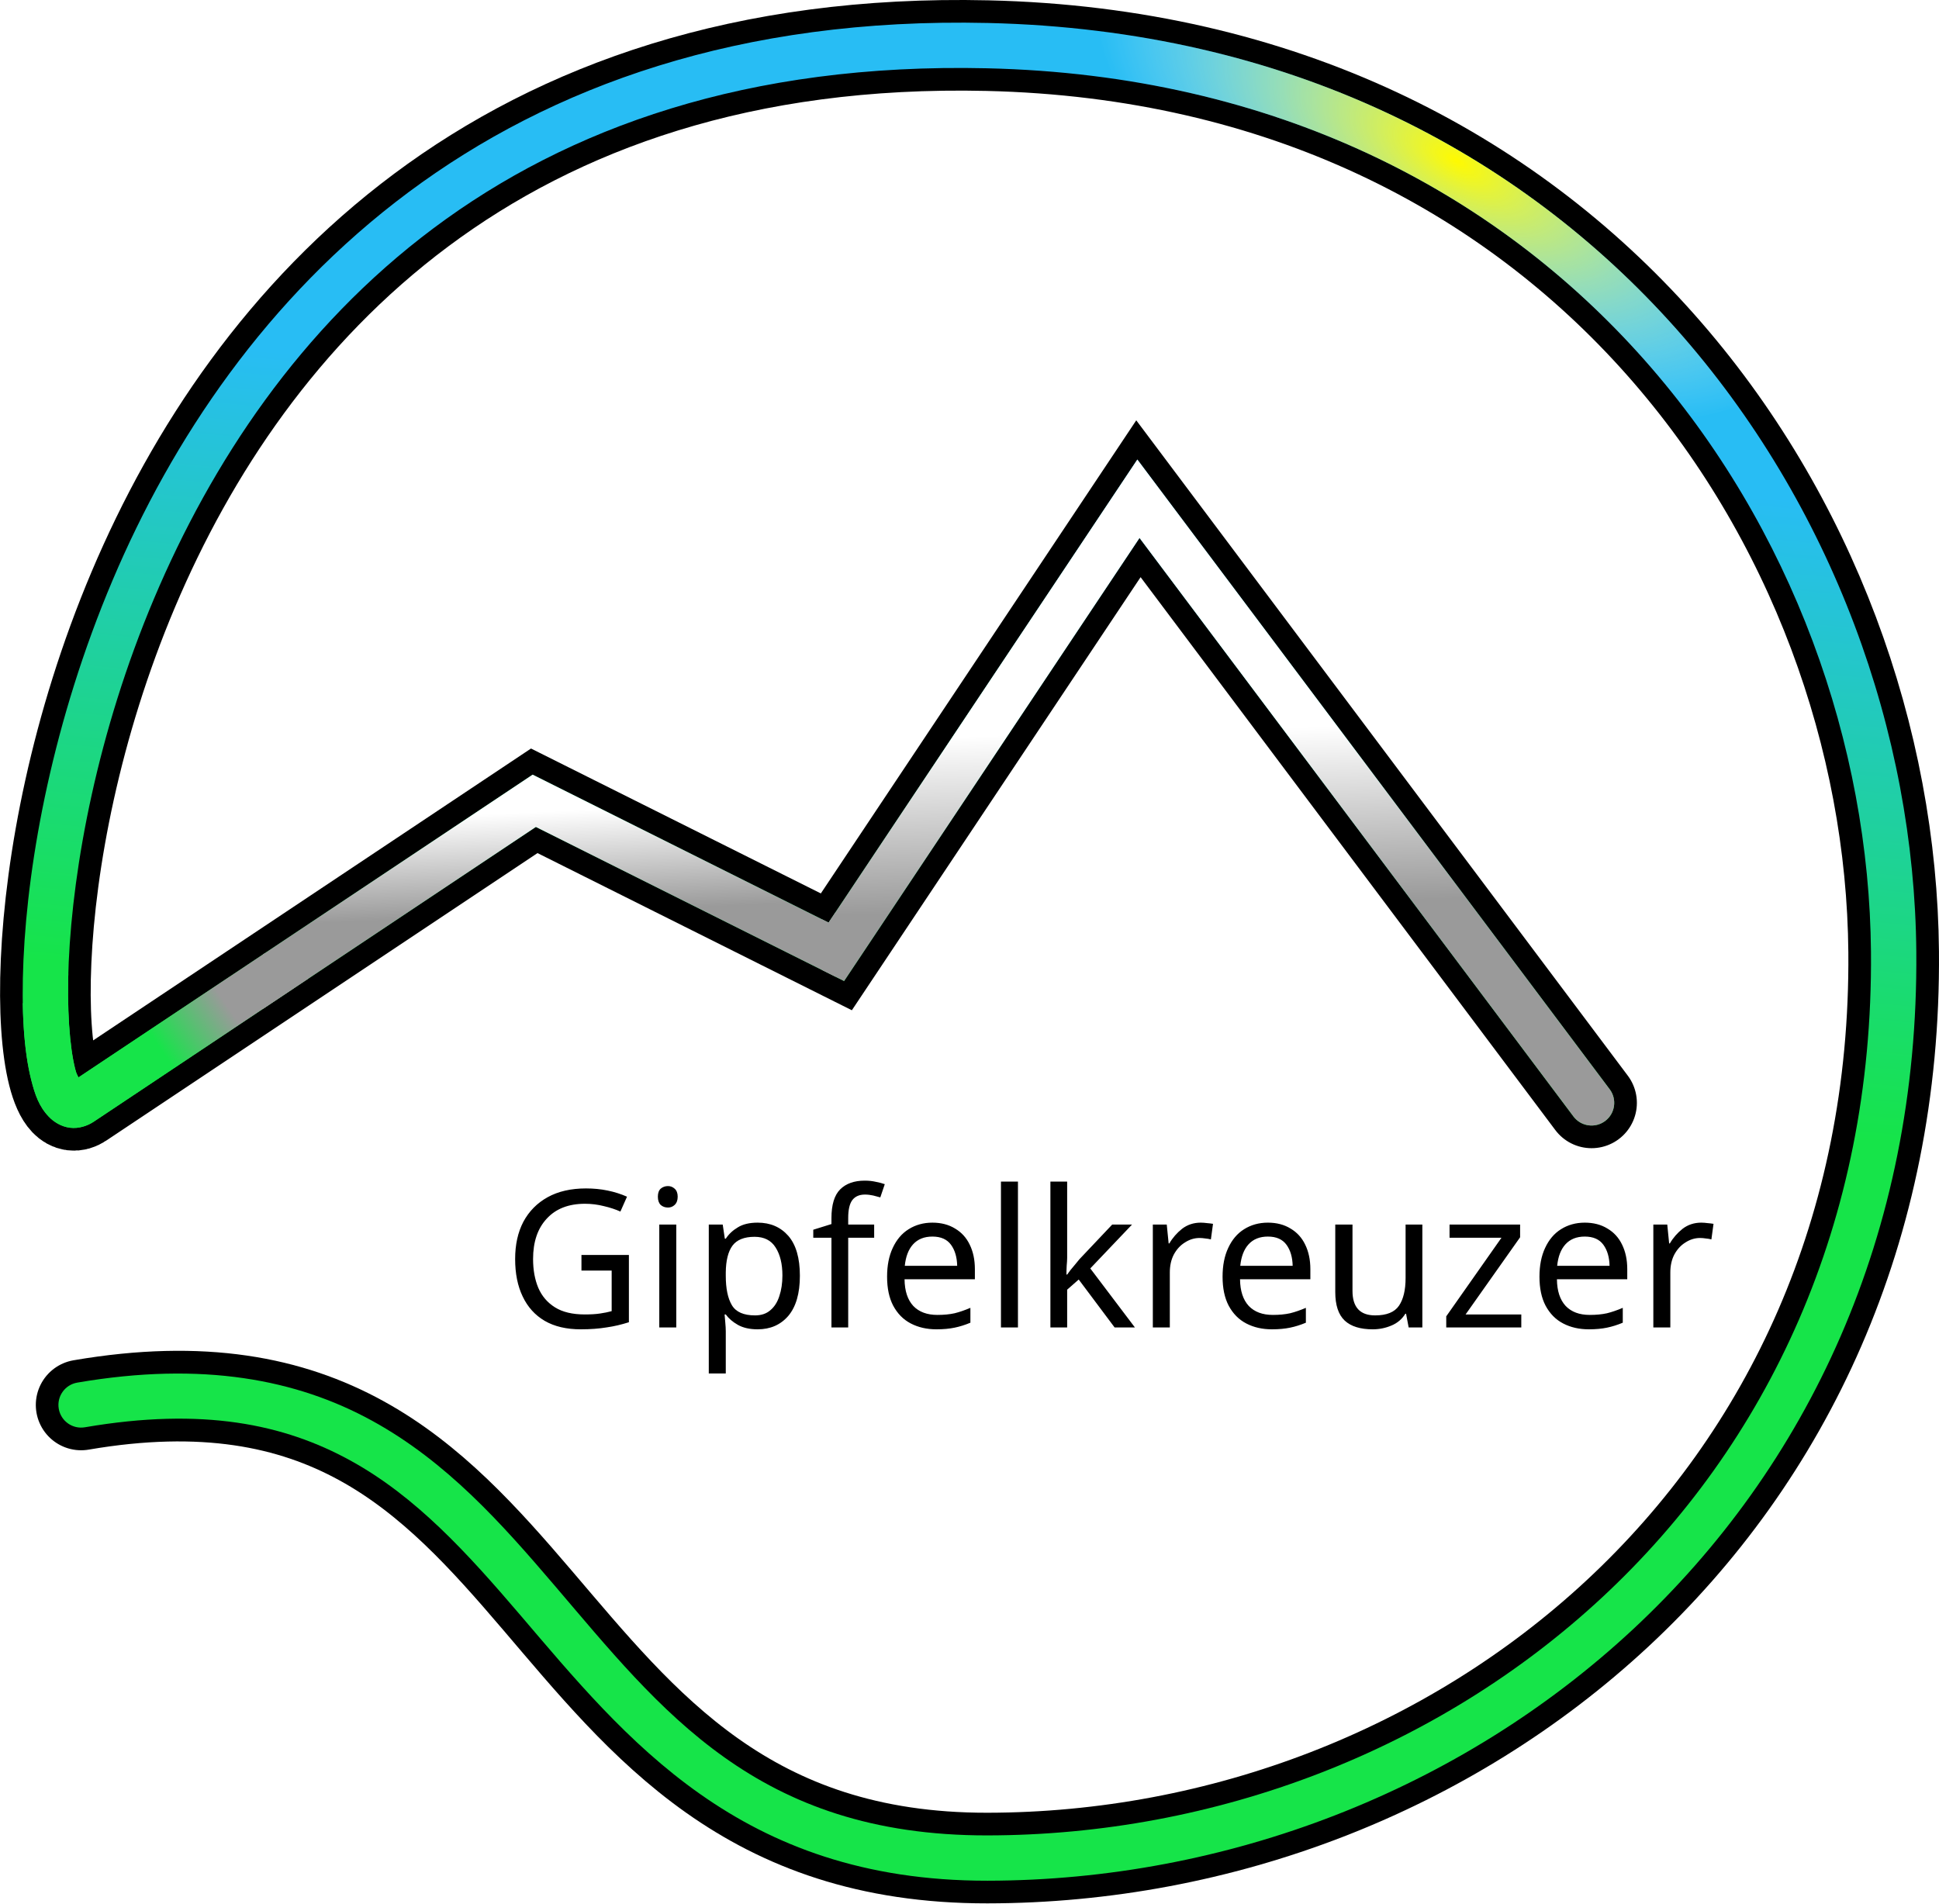
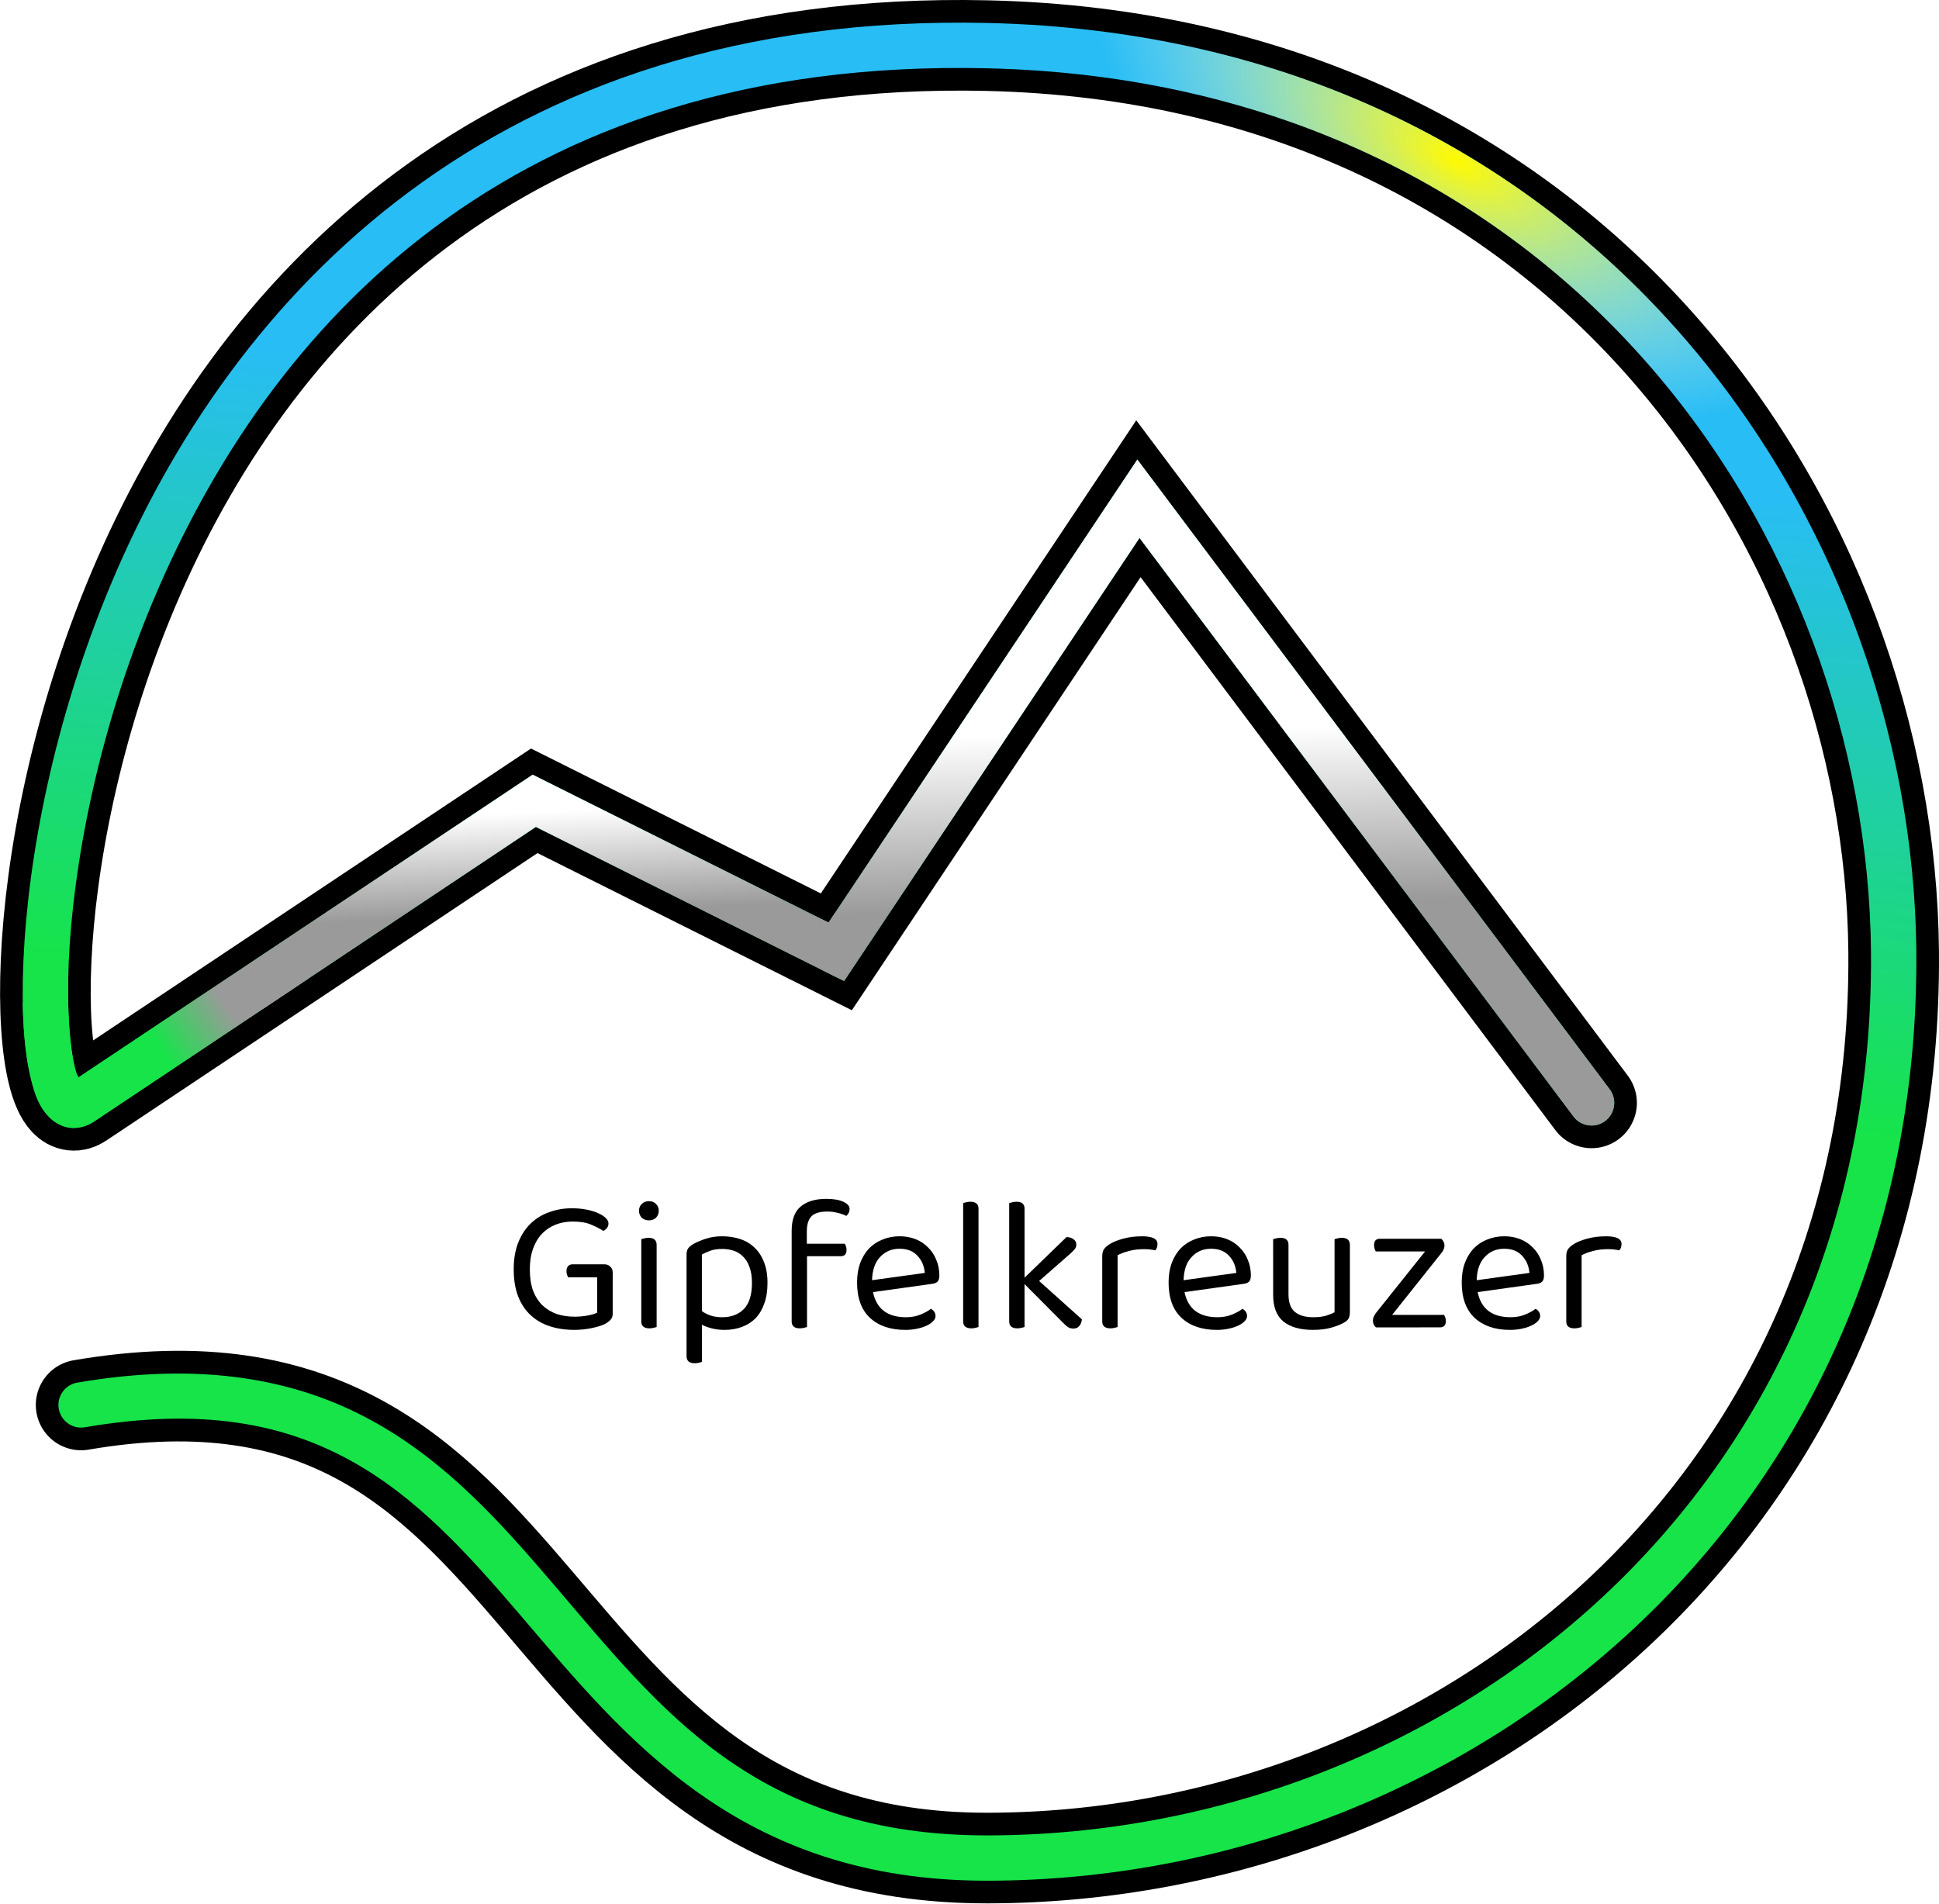
<svg xmlns="http://www.w3.org/2000/svg" xmlns:xlink="http://www.w3.org/1999/xlink" width="50mm" height="49.084mm" viewBox="0 0 50 49.084" version="1.1" id="svg5">
  <defs id="defs2">
    <linearGradient id="linearGradient1076">
      <stop style="stop-color:#fffa00;stop-opacity:1;" offset="0" id="stop1072" />
      <stop style="stop-color:#ffffff;stop-opacity:0;" offset="1" id="stop1074" />
    </linearGradient>
    <linearGradient id="linearGradient1505">
      <stop style="stop-color:#16e449;stop-opacity:1;" offset="0" id="stop1501" />
      <stop style="stop-color:#9a9a9a;stop-opacity:1;" offset="1" id="stop1503" />
    </linearGradient>
    <linearGradient id="linearGradient1431">
      <stop style="stop-color:#ffffff;stop-opacity:1;" offset="0" id="stop1427" />
      <stop style="stop-color:#9a9a9a;stop-opacity:1;" offset="1" id="stop1429" />
    </linearGradient>
    <linearGradient id="linearGradient1405">
      <stop style="stop-color:#28bdf4;stop-opacity:1;" offset="0" id="stop1401" />
      <stop style="stop-color:#16e449;stop-opacity:1;" offset="1" id="stop1403" />
    </linearGradient>
    <linearGradient xlink:href="#linearGradient1405" id="linearGradient1407" x1="90.481" y1="42.714" x2="89.916" y2="58.211" gradientUnits="userSpaceOnUse" gradientTransform="matrix(1,0,0,2.695555,0,-51.17636)" />
    <linearGradient xlink:href="#linearGradient1431" id="linearGradient1433" x1="94.878" y1="85.306" x2="95.07" y2="96.924" gradientUnits="userSpaceOnUse" gradientTransform="matrix(0.6012244,0,0,1,57.19069,0)" />
    <clipPath clipPathUnits="userSpaceOnUse" id="clipPath1439">
      <path style="color:#000000;fill:#000000;stroke-width:1;stroke-linecap:round;-inkscape-stroke:none" d="M 100.035,38.5 C 67.16,37.746 49.938,56.833 42.078,75.408 38.148,84.696 36.48,93.855 36.182,100.529 c -0.149,3.337 0.029,6.031 0.516,7.955 0.243,0.962 0.512,1.752 1.162,2.432 0.325,0.34 0.813,0.657 1.4,0.73 0.587,0.073 1.162,-0.125 1.572,-0.398 l 29.275,-19.518 20.406,10.203 19.559,-29.338 28.729,38.305 a 1.5,1.5 0 0 0 2.1,0.299 1.5,1.5 0 0 0 0.299,-2.1 L 109.928,67.404 89.486,98.066 69.893,88.27 39.824,108.314 c -0.087,-0.188 -0.126,-0.2 -0.219,-0.566 -0.358,-1.414 -0.566,-3.939 -0.426,-7.086 0.281,-6.295 1.89,-15.17 5.662,-24.084 7.544,-17.828 23.419,-35.805 55.123,-35.078 38.274,0.878 58.305,31.102 58.535,58.512 0.302,36.028 -28.299,58.455 -58.502,58.488 -15.296,0.017 -21.612,-8.305 -28.643,-16.537 -3.515,-4.116 -7.148,-8.208 -12.098,-10.922 -4.95,-2.714 -11.182,-3.948 -19.512,-2.52 a 1.5,1.5 0 0 0 -1.225,1.732 1.5,1.5 0 0 0 1.732,1.225 c 7.813,-1.34 13.189,-0.204 17.561,2.193 4.372,2.397 7.775,6.158 11.26,10.238 C 76.044,152.071 83.584,161.518 100.002,161.5 131.698,161.465 161.816,137.621 161.5,99.988 161.258,71.125 139.87,39.413 100.035,38.5 Z" id="path1441" />
    </clipPath>
    <linearGradient xlink:href="#linearGradient1431" id="linearGradient1466" gradientUnits="userSpaceOnUse" gradientTransform="matrix(0.4193532,0,0,0.4867018,29.81503,49.24025)" x1="94.878" y1="85.306" x2="95.383" y2="99.174" />
    <linearGradient xlink:href="#linearGradient1505" id="linearGradient1493" gradientUnits="userSpaceOnUse" gradientTransform="matrix(0.4210075,0,0,0.2602796,-126.8973,101.9041)" x1="120.985" y1="91.866" x2="132.696" y2="94.986" />
    <radialGradient xlink:href="#linearGradient1076" id="radialGradient1078" cx="131.066" cy="47.353" fx="131.066" fy="47.353" r="19.324" gradientTransform="matrix(1.193912,0.6905931,-0.3220268,0.5567266,-10.16623,-69.26809)" gradientUnits="userSpaceOnUse" />
  </defs>
  <g id="layer1" transform="matrix(0.3894885,0,0,0.3894885,-13.48756,-14.4029)">
    <path style="display:none;fill:none;stroke:#000000;stroke-width:3;stroke-linecap:round;stroke-linejoin:miter;stroke-dasharray:none;stroke-opacity:1" d="M 140,110 110,70 90,100 70,90 40,110 c -6.193,4.129 -4.579,-71.481 60,-70 39.055,0.896 59.764,31.863 60,60 0.309,36.831 -29.05,59.966 -60,60 -31.714,0.035 -27.714,-35.537 -60,-30" id="path2251" />
    <path style="display:inline;fill:none;stroke:#000000;stroke-width:6;stroke-linecap:round;stroke-linejoin:miter;stroke-dasharray:none;stroke-opacity:1" d="M 140,110 110,70 90,100 70,90 40,110 c -6.193,4.129 -4.579,-71.481 60,-70 39.055,0.896 59.764,31.863 60,60 0.309,36.831 -29.05,59.966 -60,60 -31.714,0.035 -27.714,-35.537 -60,-30" id="path1443" />
    <g id="g1437" clip-path="url(#clipPath1439)">
      <rect style="opacity:1;fill:url(#linearGradient1407);fill-opacity:1;stroke:none;stroke-width:4.925;stroke-linecap:round;stroke-linejoin:round" id="rect1012" width="149.68" height="141.139" x="18.619" y="30.183" />
      <rect style="opacity:1;fill:url(#linearGradient1433);fill-opacity:1;stroke:none;stroke-width:2.842;stroke-linecap:round;stroke-linejoin:round" id="rect1425" width="54.371" height="49.443" x="89.045" y="65.125" />
      <rect style="opacity:1;fill:url(#linearGradient1466);fill-opacity:1;stroke:none;stroke-width:1.656;stroke-linecap:round;stroke-linejoin:round" id="rect1464" width="37.924" height="24.064" x="52.033" y="80.937" />
      <rect style="opacity:1;fill:url(#linearGradient1493);fill-opacity:1;stroke:none;stroke-width:1.213;stroke-linecap:round;stroke-linejoin:round" id="rect1491" width="38.073" height="12.869" x="-104.592" y="118.855" transform="matrix(0.839095,-0.5439849,0.8606736,0.5091571,0,0)" />
      <ellipse style="fill:url(#radialGradient1078);fill-opacity:1;stroke:none;stroke-width:6;stroke-linecap:round;stroke-linejoin:round" id="path1039" cx="135.362" cy="44.755" rx="33.107" ry="21.22" />
    </g>
-     <text xml:space="preserve" style="font-size:12.7px;line-height:1.25;font-family:sans-serif;letter-spacing:0px;word-spacing:0px;stroke-width:0.265" x="67.954" y="124.865" id="text1262">
+     <text xml:space="preserve" style="font-size:12.7px;line-height:1.25;font-family:sans-serif;letter-spacing:0px;word-spacing:0px;display:none;stroke-width:0.265" x="67.954" y="124.865" id="text1262">
      <tspan id="tspan1260" style="font-style:normal;font-variant:normal;font-weight:normal;font-stretch:normal;font-size:12.7px;font-family:'Baloo 2';-inkscape-font-specification:'Baloo 2, ';stroke-width:0.265" x="67.954" y="124.865">Gipfelkreuzer</tspan>
    </text>
+     <g aria-label="Gipfelkreuzer" id="text818" style="font-size:12.7px;line-height:1.25;letter-spacing:0px;word-spacing:0px;display:inline;stroke-width:0.265">
+       <path d="m 75.193,123.976 q 0,0.229 -0.14,0.381 -0.127,0.152 -0.394,0.292 -0.318,0.152 -0.876,0.267 -0.559,0.114 -1.13,0.114 -0.889,0 -1.626,-0.241 -0.737,-0.241 -1.27,-0.737 -0.533,-0.495 -0.826,-1.245 -0.292,-0.762 -0.292,-1.791 0,-1.016 0.305,-1.778 0.305,-0.762 0.826,-1.257 0.533,-0.508 1.232,-0.749 0.699,-0.254 1.486,-0.254 0.533,0 0.978,0.089 0.457,0.089 0.775,0.241 0.318,0.14 0.495,0.318 0.178,0.178 0.178,0.356 0,0.178 -0.102,0.305 -0.102,0.127 -0.241,0.191 -0.343,-0.229 -0.813,-0.419 -0.47,-0.203 -1.206,-0.203 -0.61,0 -1.13,0.203 -0.521,0.203 -0.902,0.597 -0.381,0.394 -0.597,0.991 -0.216,0.597 -0.216,1.372 0,0.826 0.216,1.422 0.229,0.584 0.622,0.965 0.406,0.381 0.94,0.572 0.546,0.178 1.181,0.178 0.457,0 0.864,-0.076 0.406,-0.076 0.635,-0.191 v -2.337 h -1.918 q -0.038,-0.064 -0.076,-0.165 -0.038,-0.114 -0.038,-0.241 0,-0.216 0.102,-0.33 0.102,-0.127 0.292,-0.127 h 2.121 q 0.229,0 0.381,0.152 0.165,0.14 0.165,0.381 z" style="font-family:'Baloo 2';-inkscape-font-specification:'Baloo 2, '" id="path867" />
+       <path d="m 78.102,124.839 q -0.064,0.025 -0.191,0.051 -0.127,0.038 -0.279,0.038 -0.546,0 -0.546,-0.457 v -5.448 q 0.064,-0.025 0.191,-0.051 0.14,-0.038 0.292,-0.038 0.533,0 0.533,0.47 z m -1.168,-7.696 q 0,-0.267 0.178,-0.445 0.191,-0.191 0.483,-0.191 0.292,0 0.47,0.191 0.178,0.178 0.178,0.445 0,0.267 -0.178,0.457 -0.178,0.178 -0.47,0.178 -0.292,0 -0.483,-0.178 -0.178,-0.191 -0.178,-0.457 z" style="font-family:'Baloo 2';-inkscape-font-specification:'Baloo 2, '" id="path869" />
+       <path d="m 82.585,125.03 q -0.445,0 -0.838,-0.102 -0.394,-0.102 -0.648,-0.241 v 2.464 q -0.064,0.025 -0.191,0.051 -0.127,0.038 -0.279,0.038 -0.546,0 -0.546,-0.47 v -6.706 q 0,-0.254 0.089,-0.406 0.089,-0.152 0.368,-0.318 0.343,-0.191 0.813,-0.343 0.483,-0.165 1.092,-0.165 0.622,0 1.168,0.178 0.559,0.178 0.953,0.559 0.406,0.368 0.635,0.953 0.241,0.584 0.241,1.397 0,0.787 -0.216,1.372 -0.203,0.584 -0.584,0.978 -0.381,0.381 -0.914,0.572 -0.521,0.191 -1.143,0.191 z m -0.14,-0.838 q 0.889,0 1.422,-0.533 0.546,-0.546 0.546,-1.74 0,-0.622 -0.165,-1.054 -0.152,-0.432 -0.432,-0.699 -0.267,-0.267 -0.622,-0.381 -0.356,-0.114 -0.749,-0.114 -0.457,0 -0.775,0.114 -0.318,0.114 -0.572,0.254 v 3.747 q 0.241,0.178 0.572,0.292 0.33,0.114 0.775,0.114 z" style="font-family:'Baloo 2';-inkscape-font-specification:'Baloo 2, '" id="path871" />
+       <path d="m 88.046,119.327 h 2.515 q 0.038,0.064 0.076,0.165 0.038,0.102 0.038,0.241 0,0.419 -0.394,0.419 h -2.223 v 4.686 q -0.064,0.025 -0.191,0.051 -0.127,0.038 -0.279,0.038 -0.546,0 -0.546,-0.457 v -5.994 q 0,-1.118 0.597,-1.613 0.61,-0.508 1.689,-0.508 0.724,0 1.13,0.191 0.419,0.191 0.419,0.47 0,0.279 -0.216,0.47 -0.229,-0.127 -0.572,-0.203 -0.343,-0.089 -0.66,-0.089 -0.775,0 -1.079,0.318 -0.305,0.318 -0.305,1.016 z" style="font-family:'Baloo 2';-inkscape-font-specification:'Baloo 2, '" id="path873" />
+       <path d="m 92.427,122.528 q 0.343,1.664 2.184,1.664 0.533,0 0.965,-0.178 0.432,-0.178 0.686,-0.381 0.305,0.178 0.305,0.483 0,0.178 -0.165,0.343 -0.152,0.165 -0.432,0.292 -0.267,0.127 -0.635,0.203 -0.356,0.076 -0.775,0.076 -1.473,0 -2.337,-0.8 -0.851,-0.8 -0.851,-2.337 0,-0.724 0.203,-1.283 0.216,-0.572 0.584,-0.965 0.381,-0.394 0.902,-0.597 0.521,-0.216 1.13,-0.216 0.572,0 1.054,0.191 0.483,0.191 0.826,0.546 0.356,0.343 0.546,0.826 0.203,0.47 0.203,1.041 0,0.279 -0.127,0.406 -0.127,0.114 -0.356,0.14 z m 1.753,-2.87 q -0.775,0 -1.283,0.546 -0.508,0.533 -0.533,1.537 l 3.493,-0.483 q -0.064,-0.699 -0.495,-1.143 -0.419,-0.457 -1.181,-0.457 z" style="font-family:'Baloo 2';-inkscape-font-specification:'Baloo 2, '" id="path875" />
+       <path d="m 99.412,124.839 q -0.064,0.025 -0.191,0.051 -0.127,0.038 -0.279,0.038 -0.546,0 -0.546,-0.457 v -7.836 q 0.064,-0.025 0.191,-0.051 0.14,-0.038 0.279,-0.038 0.546,0 0.546,0.457 z" style="font-family:'Baloo 2';-inkscape-font-specification:'Baloo 2, '" id="path877" />
+       <path d="m 102.46,124.839 q -0.064,0.025 -0.191,0.051 -0.127,0.038 -0.279,0.038 -0.546,0 -0.546,-0.457 v -7.836 q 0.064,-0.025 0.191,-0.051 0.14,-0.038 0.292,-0.038 0.533,0 0.533,0.457 v 4.572 l 2.781,-2.692 q 0.305,0.013 0.47,0.152 0.178,0.127 0.178,0.343 0,0.178 -0.114,0.318 -0.114,0.127 -0.305,0.305 l -2.045,1.791 2.832,2.54 q -0.025,0.279 -0.178,0.445 -0.14,0.165 -0.381,0.165 -0.191,0 -0.356,-0.089 -0.152,-0.102 -0.318,-0.279 l -2.565,-2.578 z" style="font-family:'Baloo 2';-inkscape-font-specification:'Baloo 2, '" id="path879" />
+       <path d="m 108.62,124.839 q -0.064,0.025 -0.191,0.051 -0.127,0.038 -0.279,0.038 -0.546,0 -0.546,-0.457 v -4.305 q 0,-0.292 0.102,-0.457 0.114,-0.178 0.368,-0.343 0.33,-0.216 0.889,-0.368 0.572,-0.165 1.283,-0.165 1.016,0 1.016,0.508 0,0.127 -0.038,0.241 -0.038,0.102 -0.102,0.178 -0.127,-0.025 -0.33,-0.051 -0.203,-0.025 -0.406,-0.025 -0.584,0 -1.029,0.127 -0.445,0.114 -0.737,0.279 z" style="font-family:'Baloo 2';-inkscape-font-specification:'Baloo 2, '" id="path881" />
+       <path d="m 113.052,122.528 q 0.343,1.664 2.184,1.664 0.533,0 0.965,-0.178 0.432,-0.178 0.686,-0.381 0.305,0.178 0.305,0.483 0,0.178 -0.165,0.343 -0.152,0.165 -0.432,0.292 -0.267,0.127 -0.635,0.203 -0.356,0.076 -0.775,0.076 -1.473,0 -2.337,-0.8 -0.851,-0.8 -0.851,-2.337 0,-0.724 0.203,-1.283 0.216,-0.572 0.584,-0.965 0.381,-0.394 0.902,-0.597 0.521,-0.216 1.13,-0.216 0.572,0 1.054,0.191 0.483,0.191 0.826,0.546 0.356,0.343 0.546,0.826 0.203,0.47 0.203,1.041 0,0.279 -0.127,0.406 -0.127,0.114 -0.356,0.14 z m 1.753,-2.87 q -0.775,0 -1.283,0.546 -0.508,0.533 -0.533,1.537 l 3.493,-0.483 q -0.064,-0.699 -0.495,-1.143 -0.419,-0.457 -1.181,-0.457 z" style="font-family:'Baloo 2';-inkscape-font-specification:'Baloo 2, '" id="path883" />
+       <path d="m 118.919,119.023 q 0.064,-0.025 0.191,-0.051 0.14,-0.038 0.292,-0.038 0.533,0 0.533,0.47 v 3.264 q 0,0.826 0.432,1.181 0.432,0.343 1.194,0.343 0.508,0 0.864,-0.102 0.356,-0.114 0.559,-0.229 v -4.839 q 0.064,-0.025 0.191,-0.051 0.14,-0.038 0.279,-0.038 0.546,0 0.546,0.47 v 4.42 q 0,0.267 -0.076,0.432 -0.064,0.152 -0.33,0.305 -0.292,0.165 -0.813,0.318 -0.508,0.152 -1.232,0.152 -1.27,0 -1.956,-0.559 -0.673,-0.559 -0.673,-1.753 z" style="font-family:'Baloo 2';-inkscape-font-specification:'Baloo 2, '" id="path885" />
+       <path d="m 125.727,124.865 q -0.203,-0.165 -0.203,-0.445 0,-0.152 0.064,-0.279 0.064,-0.14 0.165,-0.267 l 3.226,-4.039 h -3.264 q -0.038,-0.064 -0.076,-0.165 -0.038,-0.114 -0.038,-0.254 0,-0.419 0.381,-0.419 h 4.064 q 0.216,0.178 0.216,0.457 0,0.254 -0.241,0.533 l -3.226,4.051 h 3.442 q 0.038,0.064 0.076,0.165 0.038,0.102 0.038,0.241 0,0.419 -0.394,0.419 z" style="font-family:'Baloo 2';-inkscape-font-specification:'Baloo 2, '" id="path887" />
+       <path d="m 132.458,122.528 q 0.343,1.664 2.184,1.664 0.533,0 0.965,-0.178 0.432,-0.178 0.686,-0.381 0.305,0.178 0.305,0.483 0,0.178 -0.165,0.343 -0.152,0.165 -0.432,0.292 -0.267,0.127 -0.635,0.203 -0.356,0.076 -0.775,0.076 -1.473,0 -2.337,-0.8 -0.851,-0.8 -0.851,-2.337 0,-0.724 0.203,-1.283 0.216,-0.572 0.584,-0.965 0.381,-0.394 0.902,-0.597 0.521,-0.216 1.13,-0.216 0.572,0 1.054,0.191 0.483,0.191 0.826,0.546 0.356,0.343 0.546,0.826 0.203,0.47 0.203,1.041 0,0.279 -0.127,0.406 -0.127,0.114 -0.356,0.14 z m 1.753,-2.87 q -0.775,0 -1.283,0.546 -0.508,0.533 -0.533,1.537 l 3.493,-0.483 q -0.064,-0.699 -0.495,-1.143 -0.419,-0.457 -1.181,-0.457 z" style="font-family:'Baloo 2';-inkscape-font-specification:'Baloo 2, '" id="path889" />
+       <path d="m 139.341,124.839 q -0.064,0.025 -0.191,0.051 -0.127,0.038 -0.279,0.038 -0.546,0 -0.546,-0.457 v -4.305 q 0,-0.292 0.102,-0.457 0.114,-0.178 0.368,-0.343 0.33,-0.216 0.889,-0.368 0.572,-0.165 1.283,-0.165 1.016,0 1.016,0.508 0,0.127 -0.038,0.241 -0.038,0.102 -0.102,0.178 -0.127,-0.025 -0.33,-0.051 -0.203,-0.025 -0.406,-0.025 -0.584,0 -1.029,0.127 -0.445,0.114 -0.737,0.279 z" style="font-family:'Baloo 2';-inkscape-font-specification:'Baloo 2, '" id="path891" />
+     </g>
  </g>
</svg>
